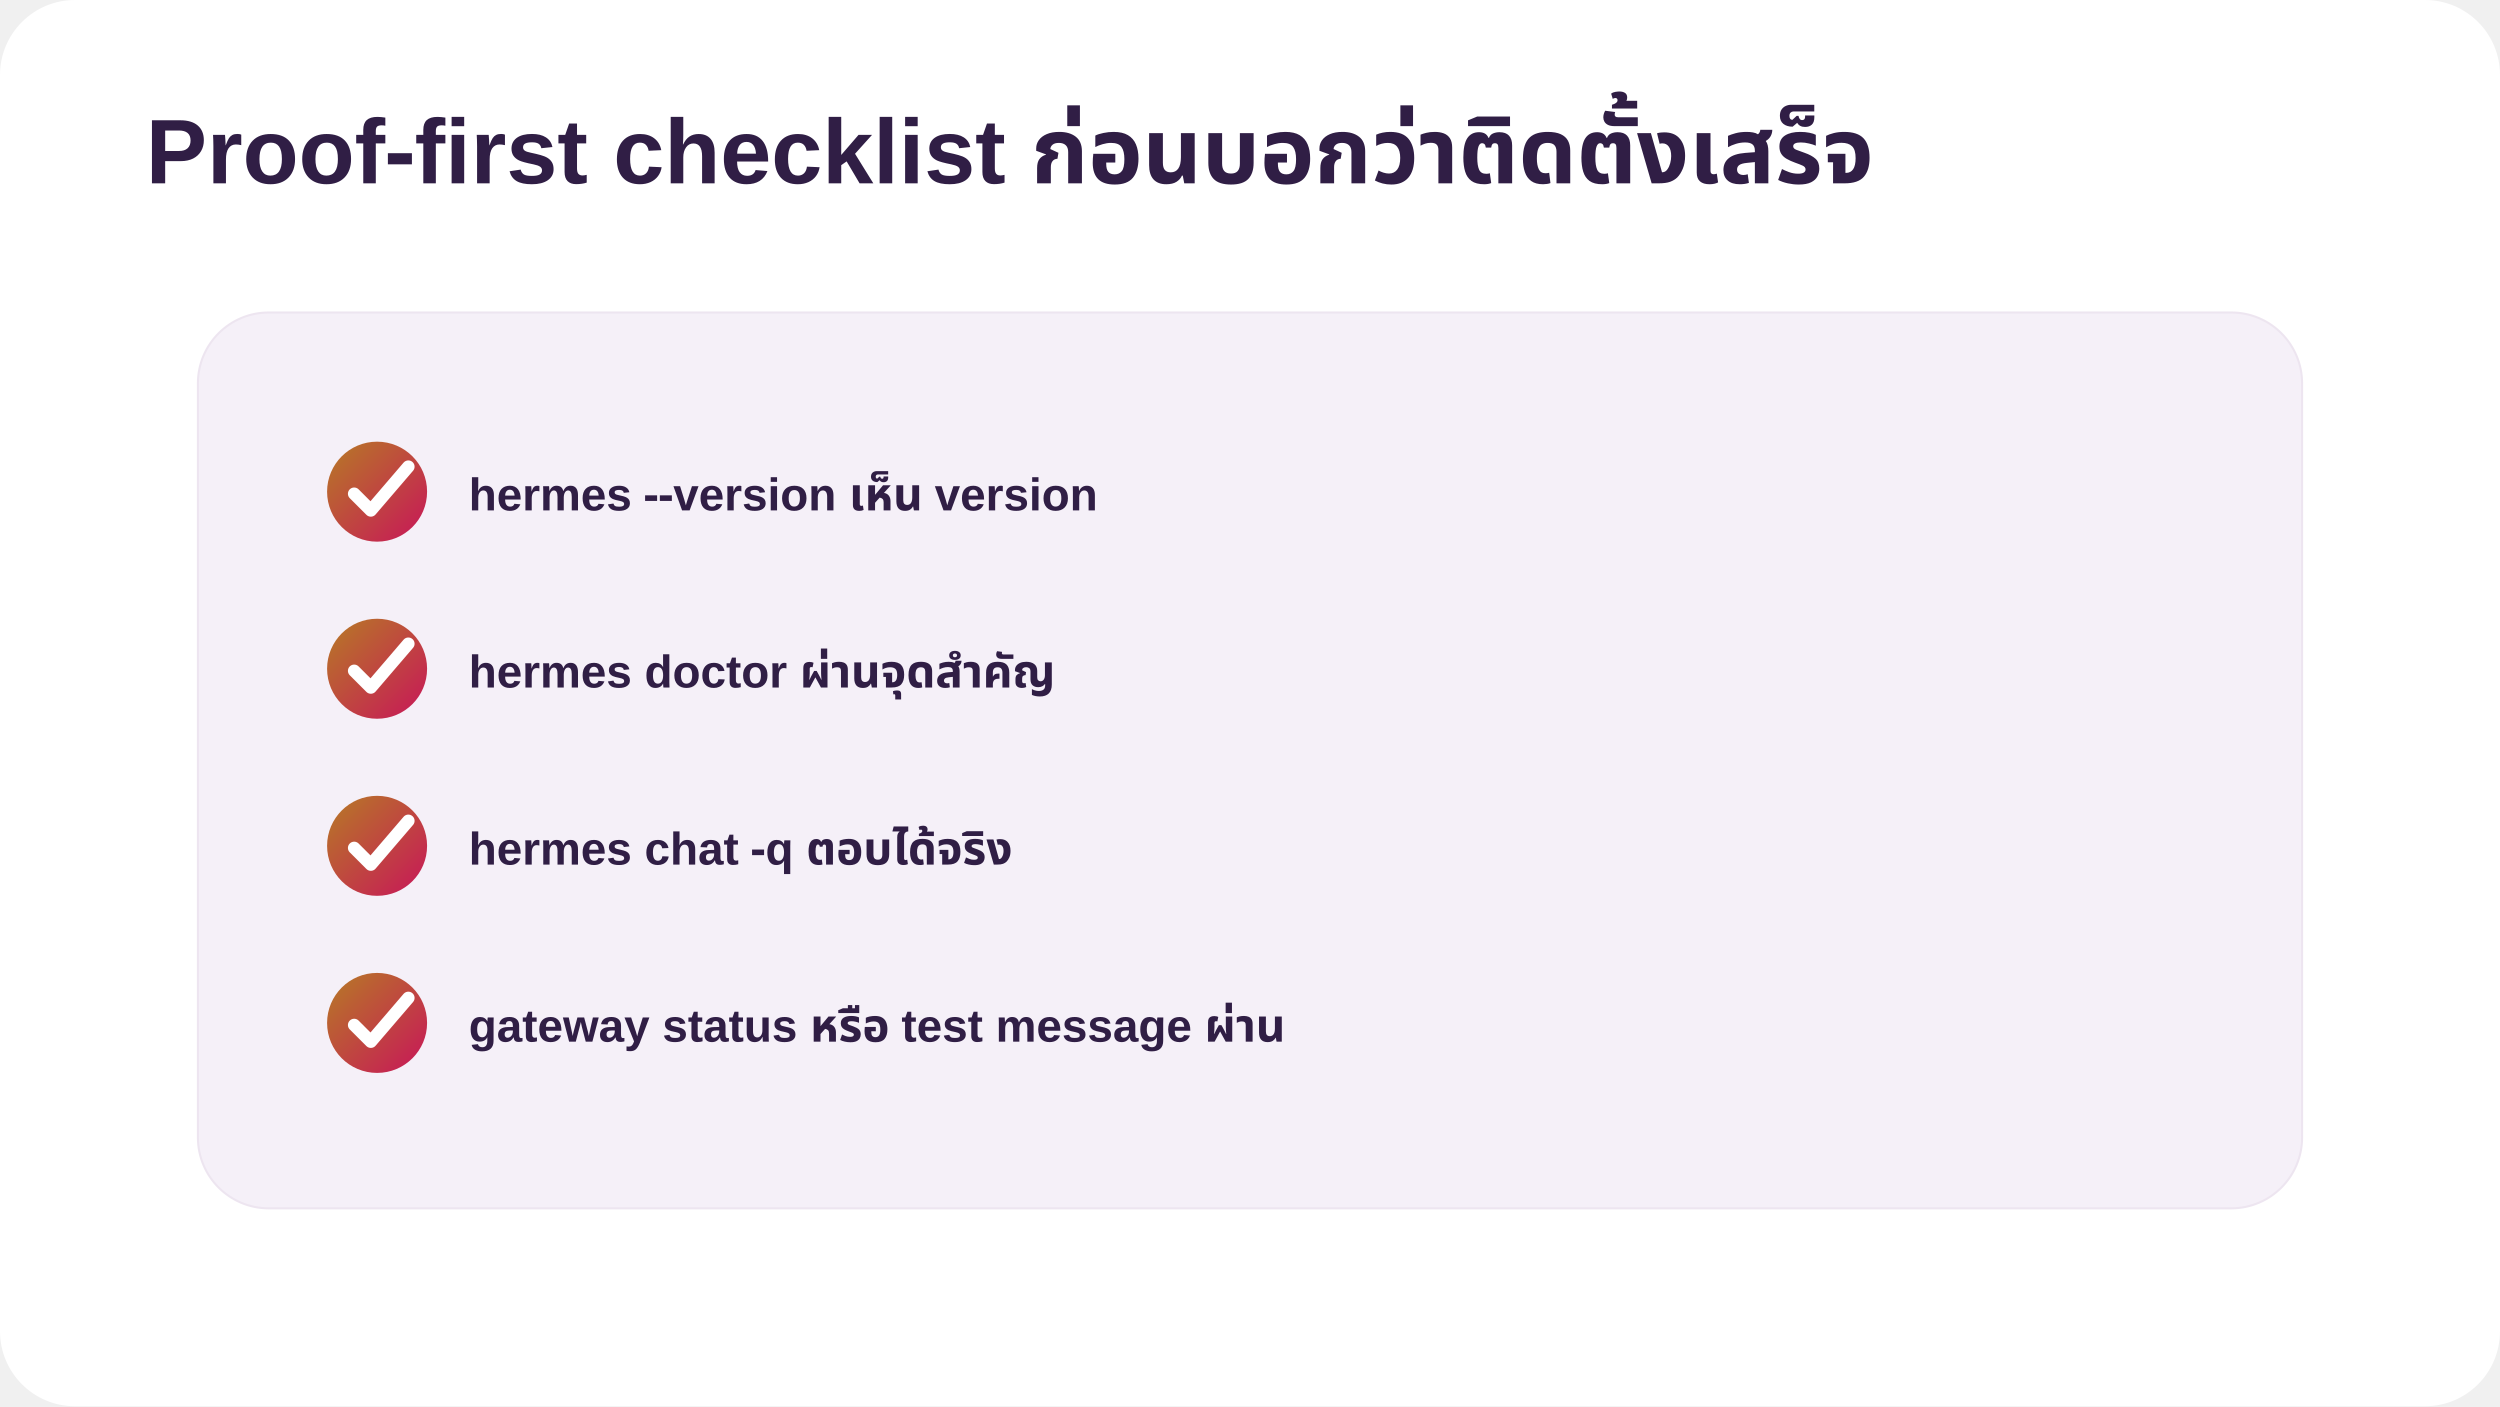
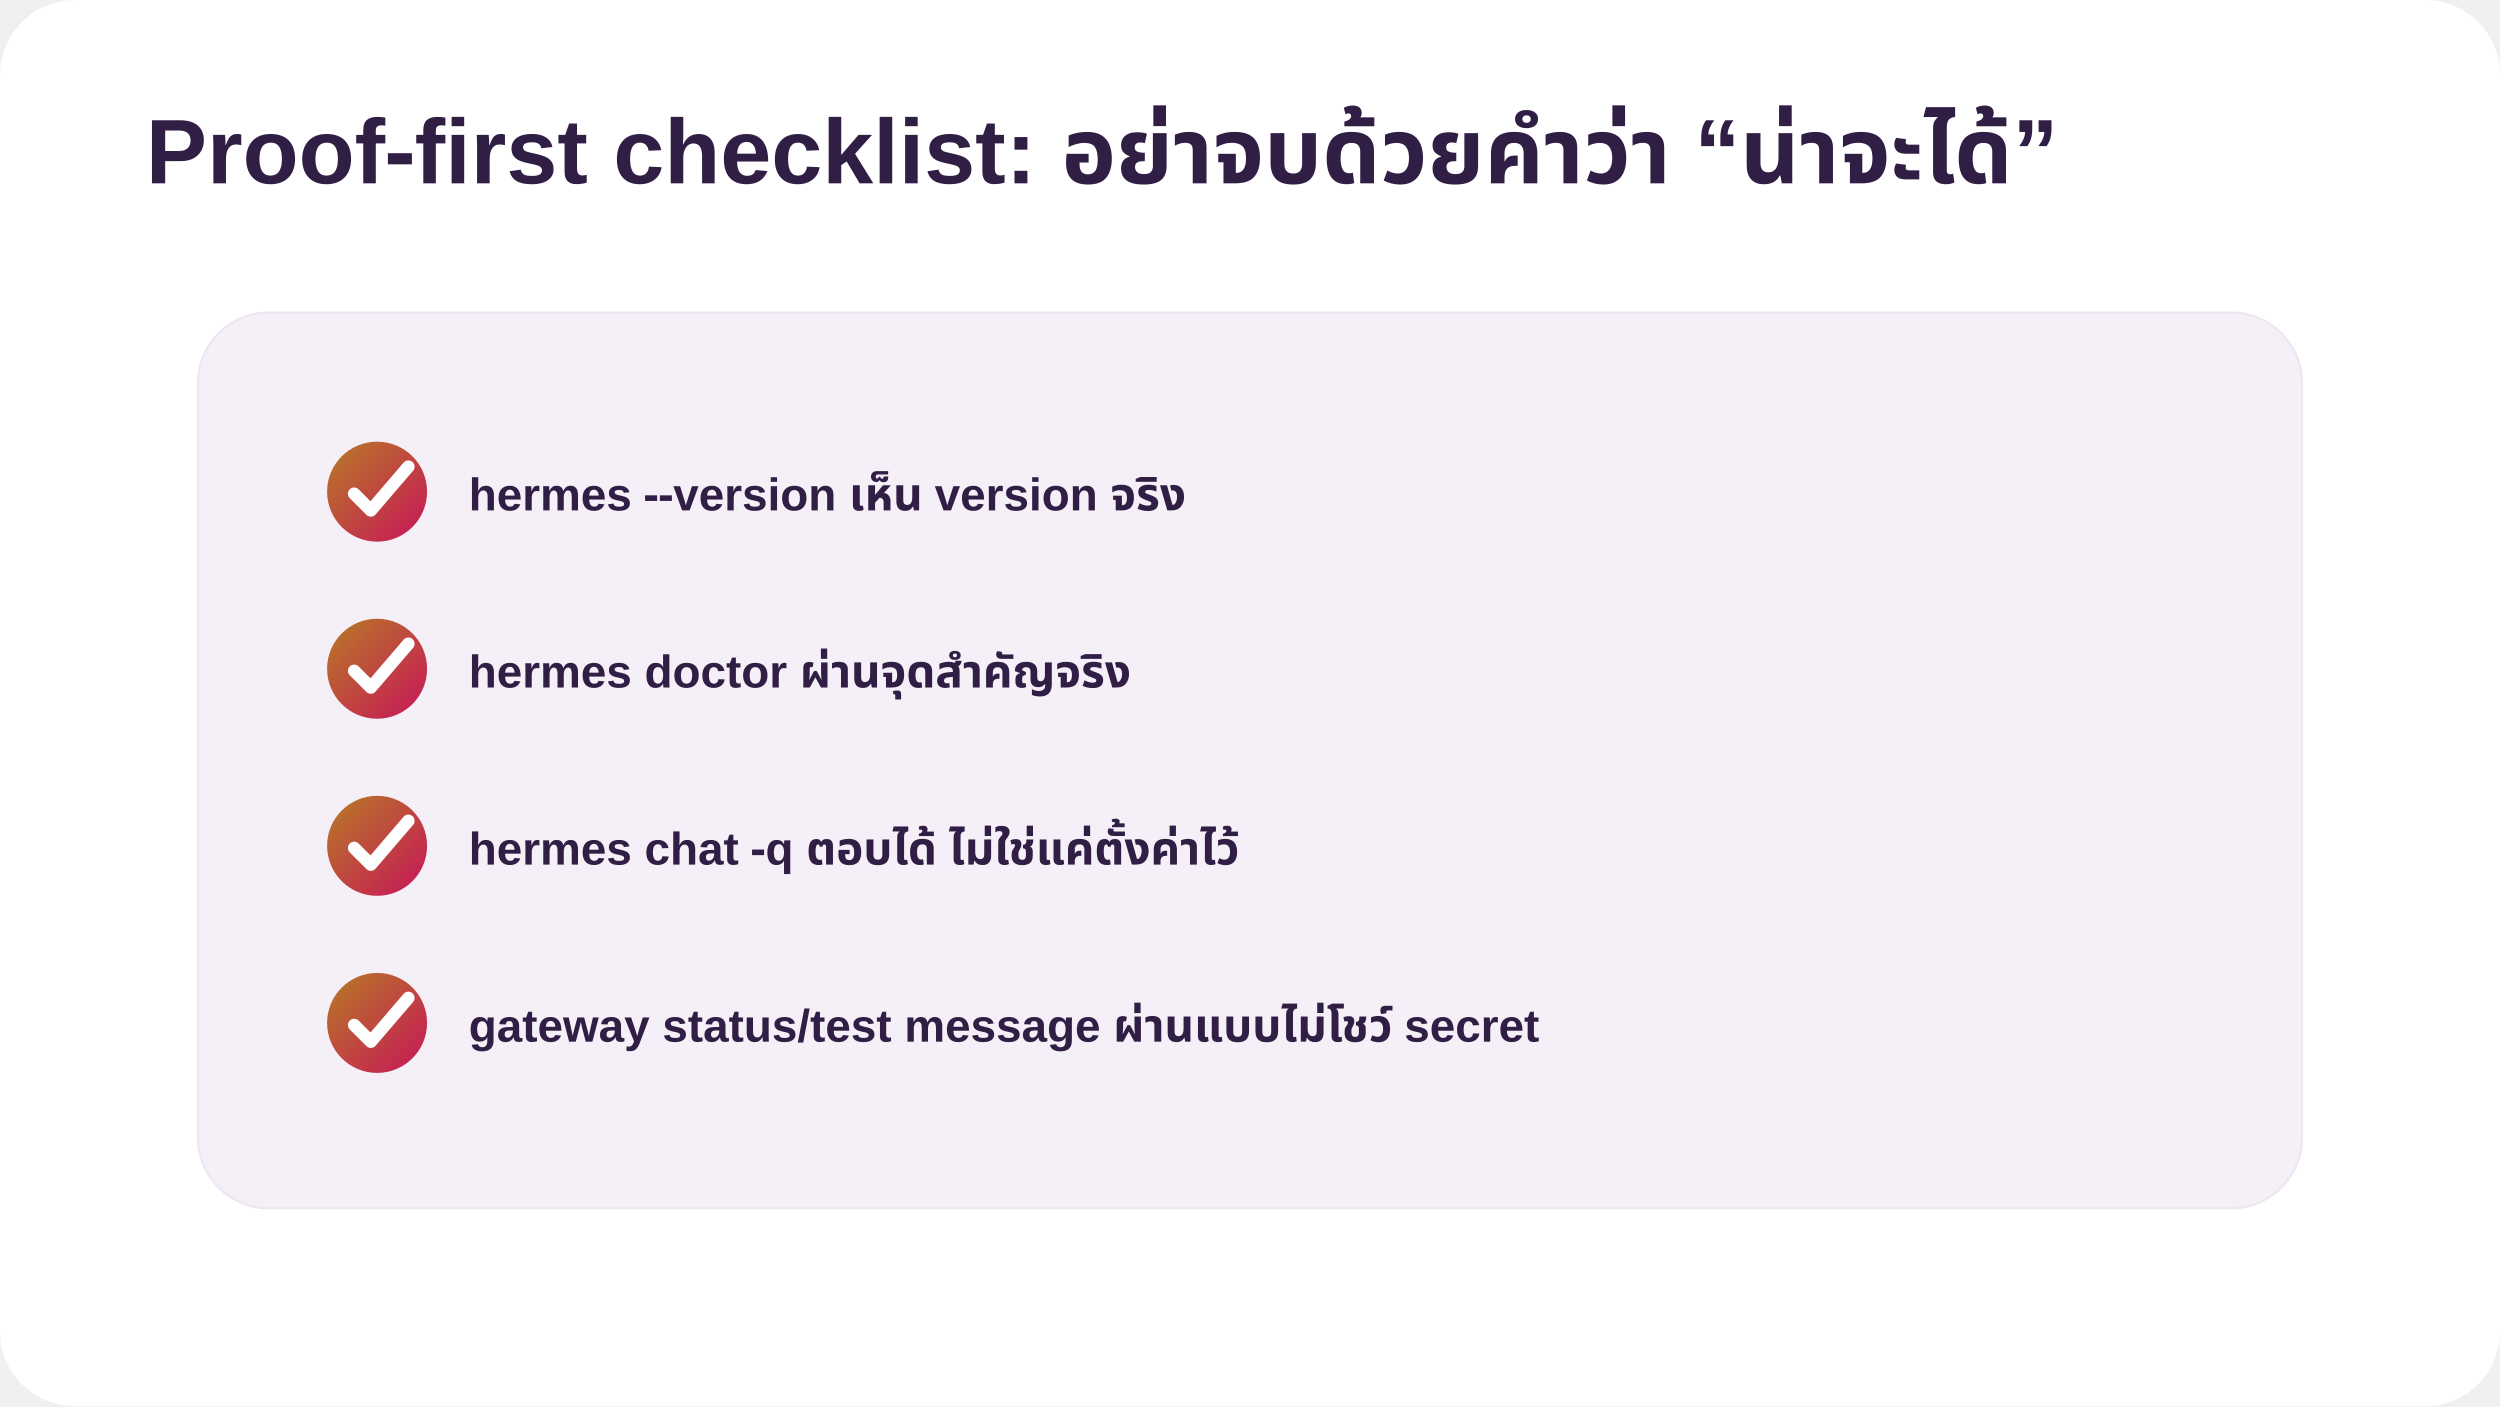
<svg xmlns="http://www.w3.org/2000/svg" viewBox="0 0 1200 675" role="img" aria-label="Hermes verification checklist">
  <defs>
    <linearGradient id="bg" x1="0" x2="1" y1="0" y2="1">
      <stop offset="0%" stop-color="#301e45" />
      <stop offset="55%" stop-color="#18222d" />
      <stop offset="100%" stop-color="#0f1720" />
    </linearGradient>
    <linearGradient id="accent" x1="0" x2="1" y1="0" y2="1">
      <stop offset="0%" stop-color="#b67b25" />
      <stop offset="100%" stop-color="#c81559" />
    </linearGradient>
    <filter id="shadow" x="-20%" y="-20%" width="140%" height="140%">
      <feDropShadow dx="0" dy="18" stdDeviation="18" flood-color="#000" flood-opacity="0.28" />
    </filter>
    <style>
    .title{font:800 54px 'Noto Sans Thai',Arial,sans-serif;fill:#fff}
    .sub{font:500 24px 'Noto Sans Thai',Arial,sans-serif;fill:#dac3da}
    .small{font:600 20px 'Noto Sans Thai',Arial,sans-serif;fill:#f7efe0}
    .mono{font:600 21px ui-monospace,SFMono-Regular,Menlo,monospace;fill:#f8fafc}
    .label{font:800 22px 'Noto Sans Thai',Arial,sans-serif;fill:#301e45}
    .muted{font:500 17px 'Noto Sans Thai',Arial,sans-serif;fill:#64748b}
  </style>
  </defs>
  <rect width="1200" height="675" rx="36" fill="#ffffff" />
-   <text x="70" y="88" class="label" style="font-size:44px">Proof-first checklist ก่อนบอกว่าติดตั้งเสร็จ</text>
+   <text x="70" y="88" class="label" style="font-size:44px">Proof-first checklist: อย่าจบด้วยคำว่า “น่าจะได้”</text>
  <g transform="translate(95 150)">
    <rect width="1010" height="430" rx="34" fill="#f5f0f8" stroke="#ede5f0" />
    <g transform="translate(60 60)">
      <g>
        <circle cx="26" cy="26" r="24" fill="url(#accent)" />
        <path d="M15 27l8 8 18-21" stroke="#fff" stroke-width="6" fill="none" stroke-linecap="round" stroke-linejoin="round" />
-         <text x="70" y="35" class="label">hermes --version เห็น version</text>
+         <text x="70" y="35" class="label">hermes --version เห็น version จริง</text>
      </g>
      <g transform="translate(0 85)">
        <circle cx="26" cy="26" r="24" fill="url(#accent)" />
        <path d="M15 27l8 8 18-21" stroke="#fff" stroke-width="6" fill="none" stroke-linecap="round" stroke-linejoin="round" />
-         <text x="70" y="35" class="label">hermes doctor ผ่านจุดสำคัญ</text>
+         <text x="70" y="35" class="label">hermes doctor ผ่านจุดสำคัญจริง</text>
      </g>
      <g transform="translate(0 170)">
        <circle cx="26" cy="26" r="24" fill="url(#accent)" />
        <path d="M15 27l8 8 18-21" stroke="#fff" stroke-width="6" fill="none" stroke-linecap="round" stroke-linejoin="round" />
-         <text x="70" y="35" class="label">hermes chat -q ตอบได้จริง</text>
+         <text x="70" y="35" class="label">hermes chat -q ตอบได้ ไม่ใช่แค่ตั้งค่าไว้</text>
      </g>
      <g transform="translate(0 255)">
        <circle cx="26" cy="26" r="24" fill="url(#accent)" />
        <path d="M15 27l8 8 18-21" stroke="#fff" stroke-width="6" fill="none" stroke-linecap="round" stroke-linejoin="round" />
-         <text x="70" y="35" class="label">gateway status หรือ test message ผ่าน</text>
+         <text x="70" y="35" class="label">gateway status/test message ผ่านแบบไม่โชว์ secret</text>
      </g>
    </g>
  </g>
</svg>
